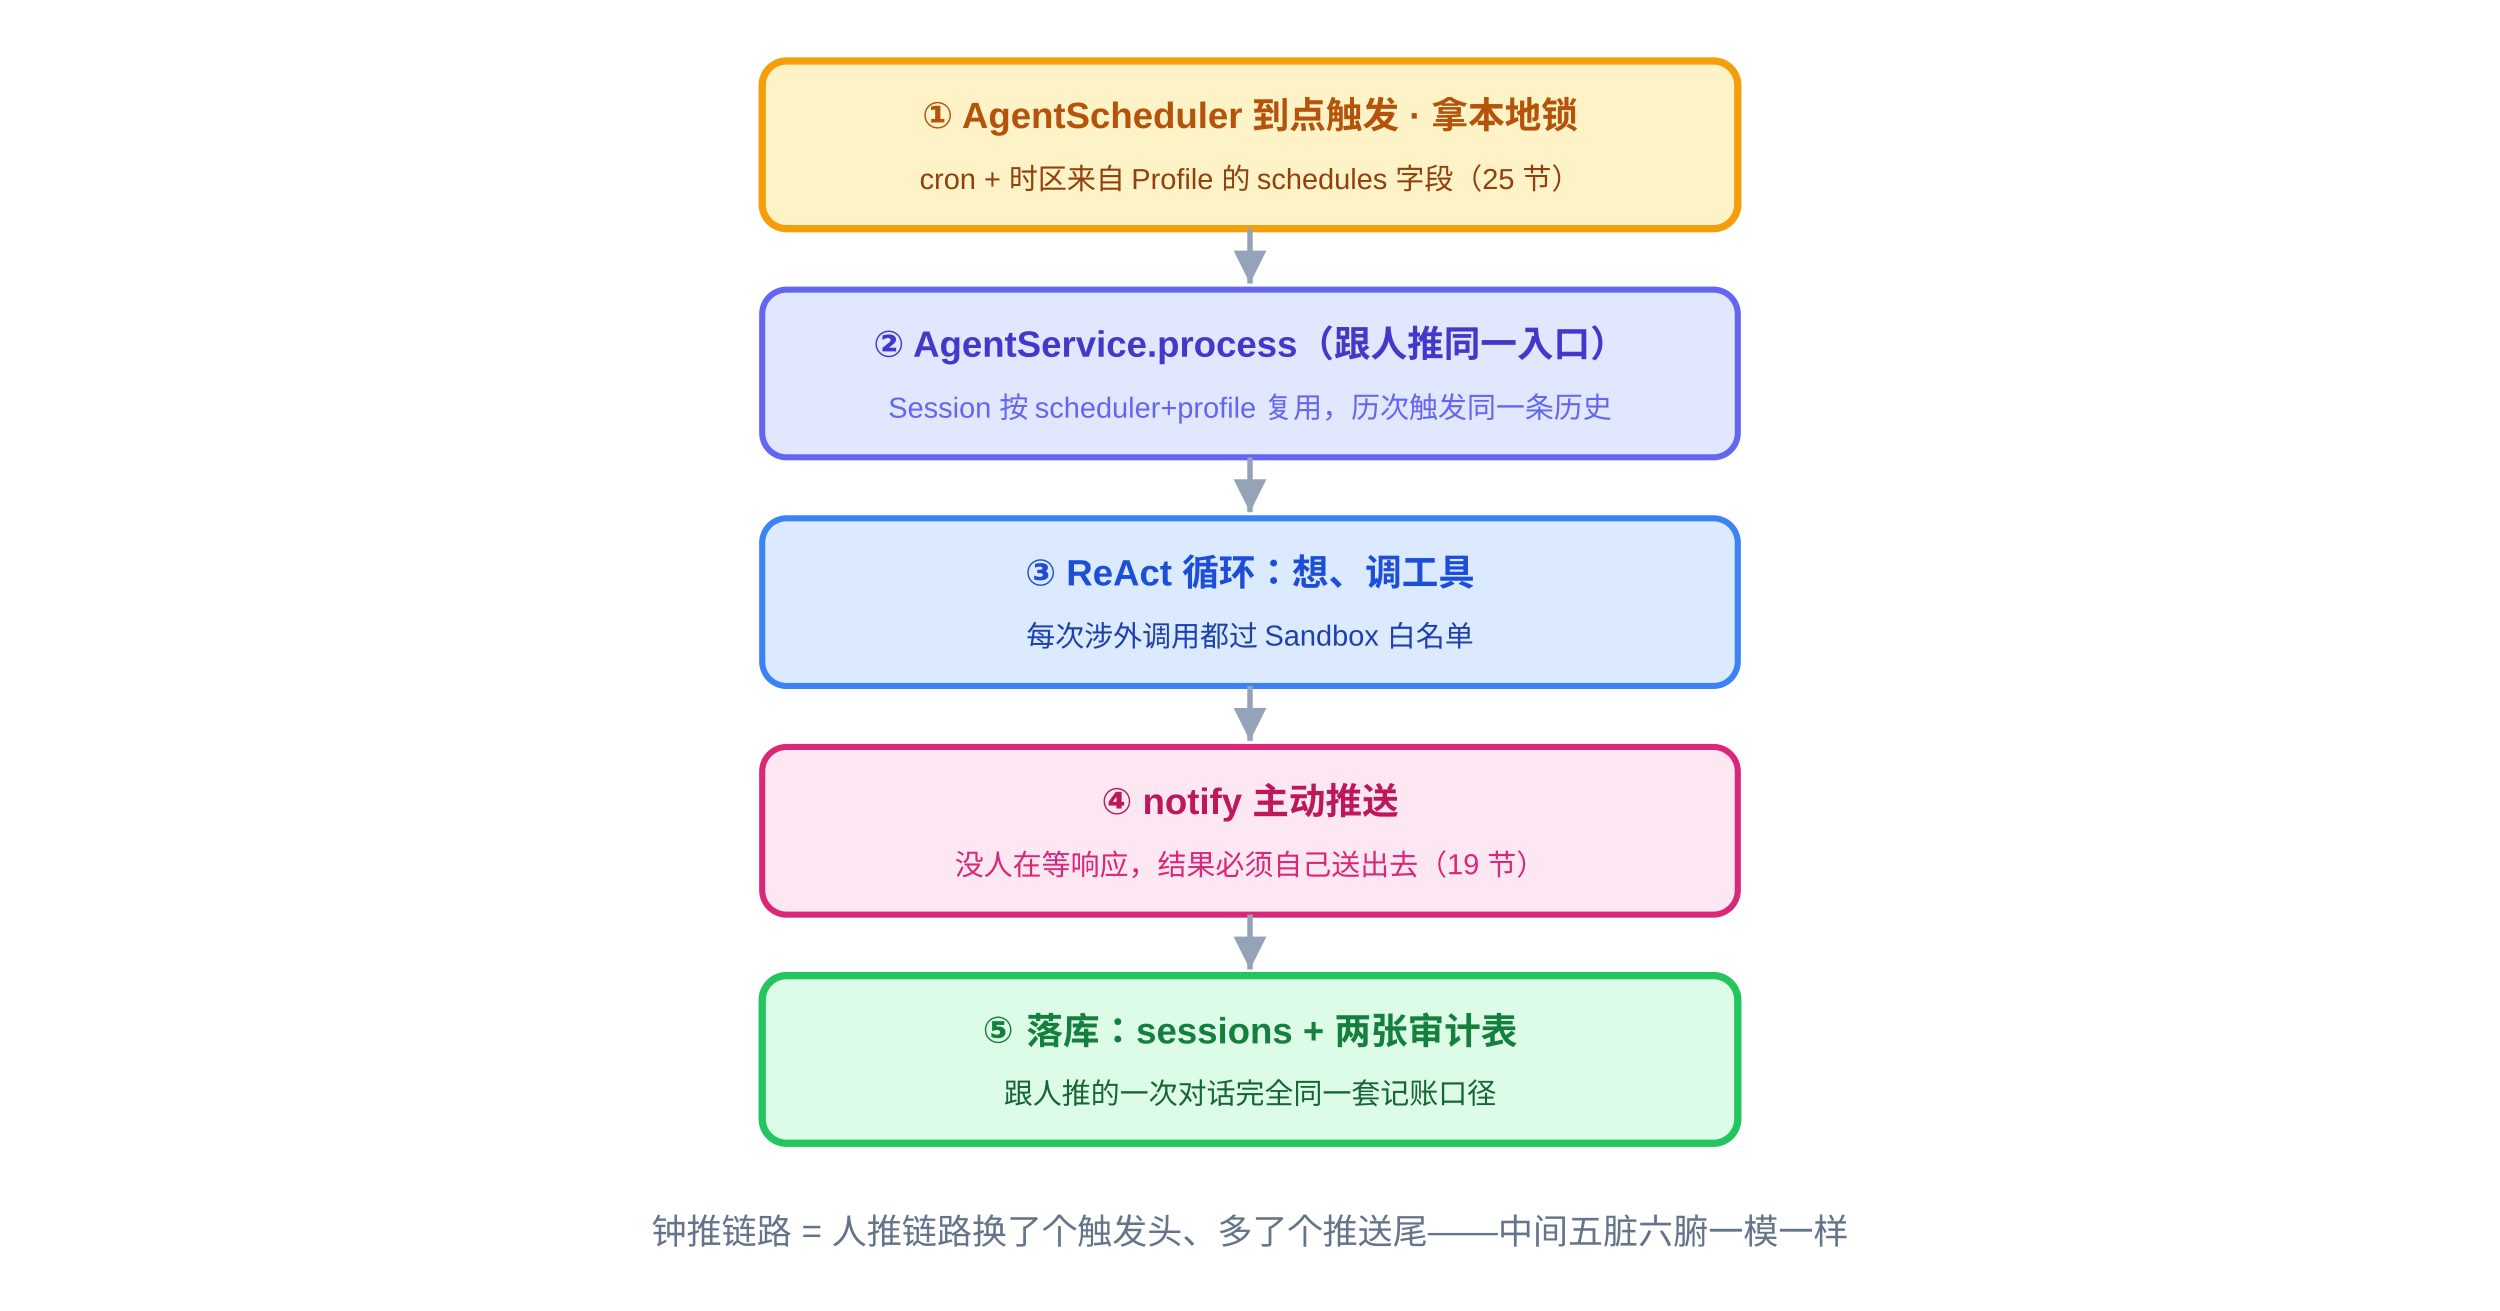
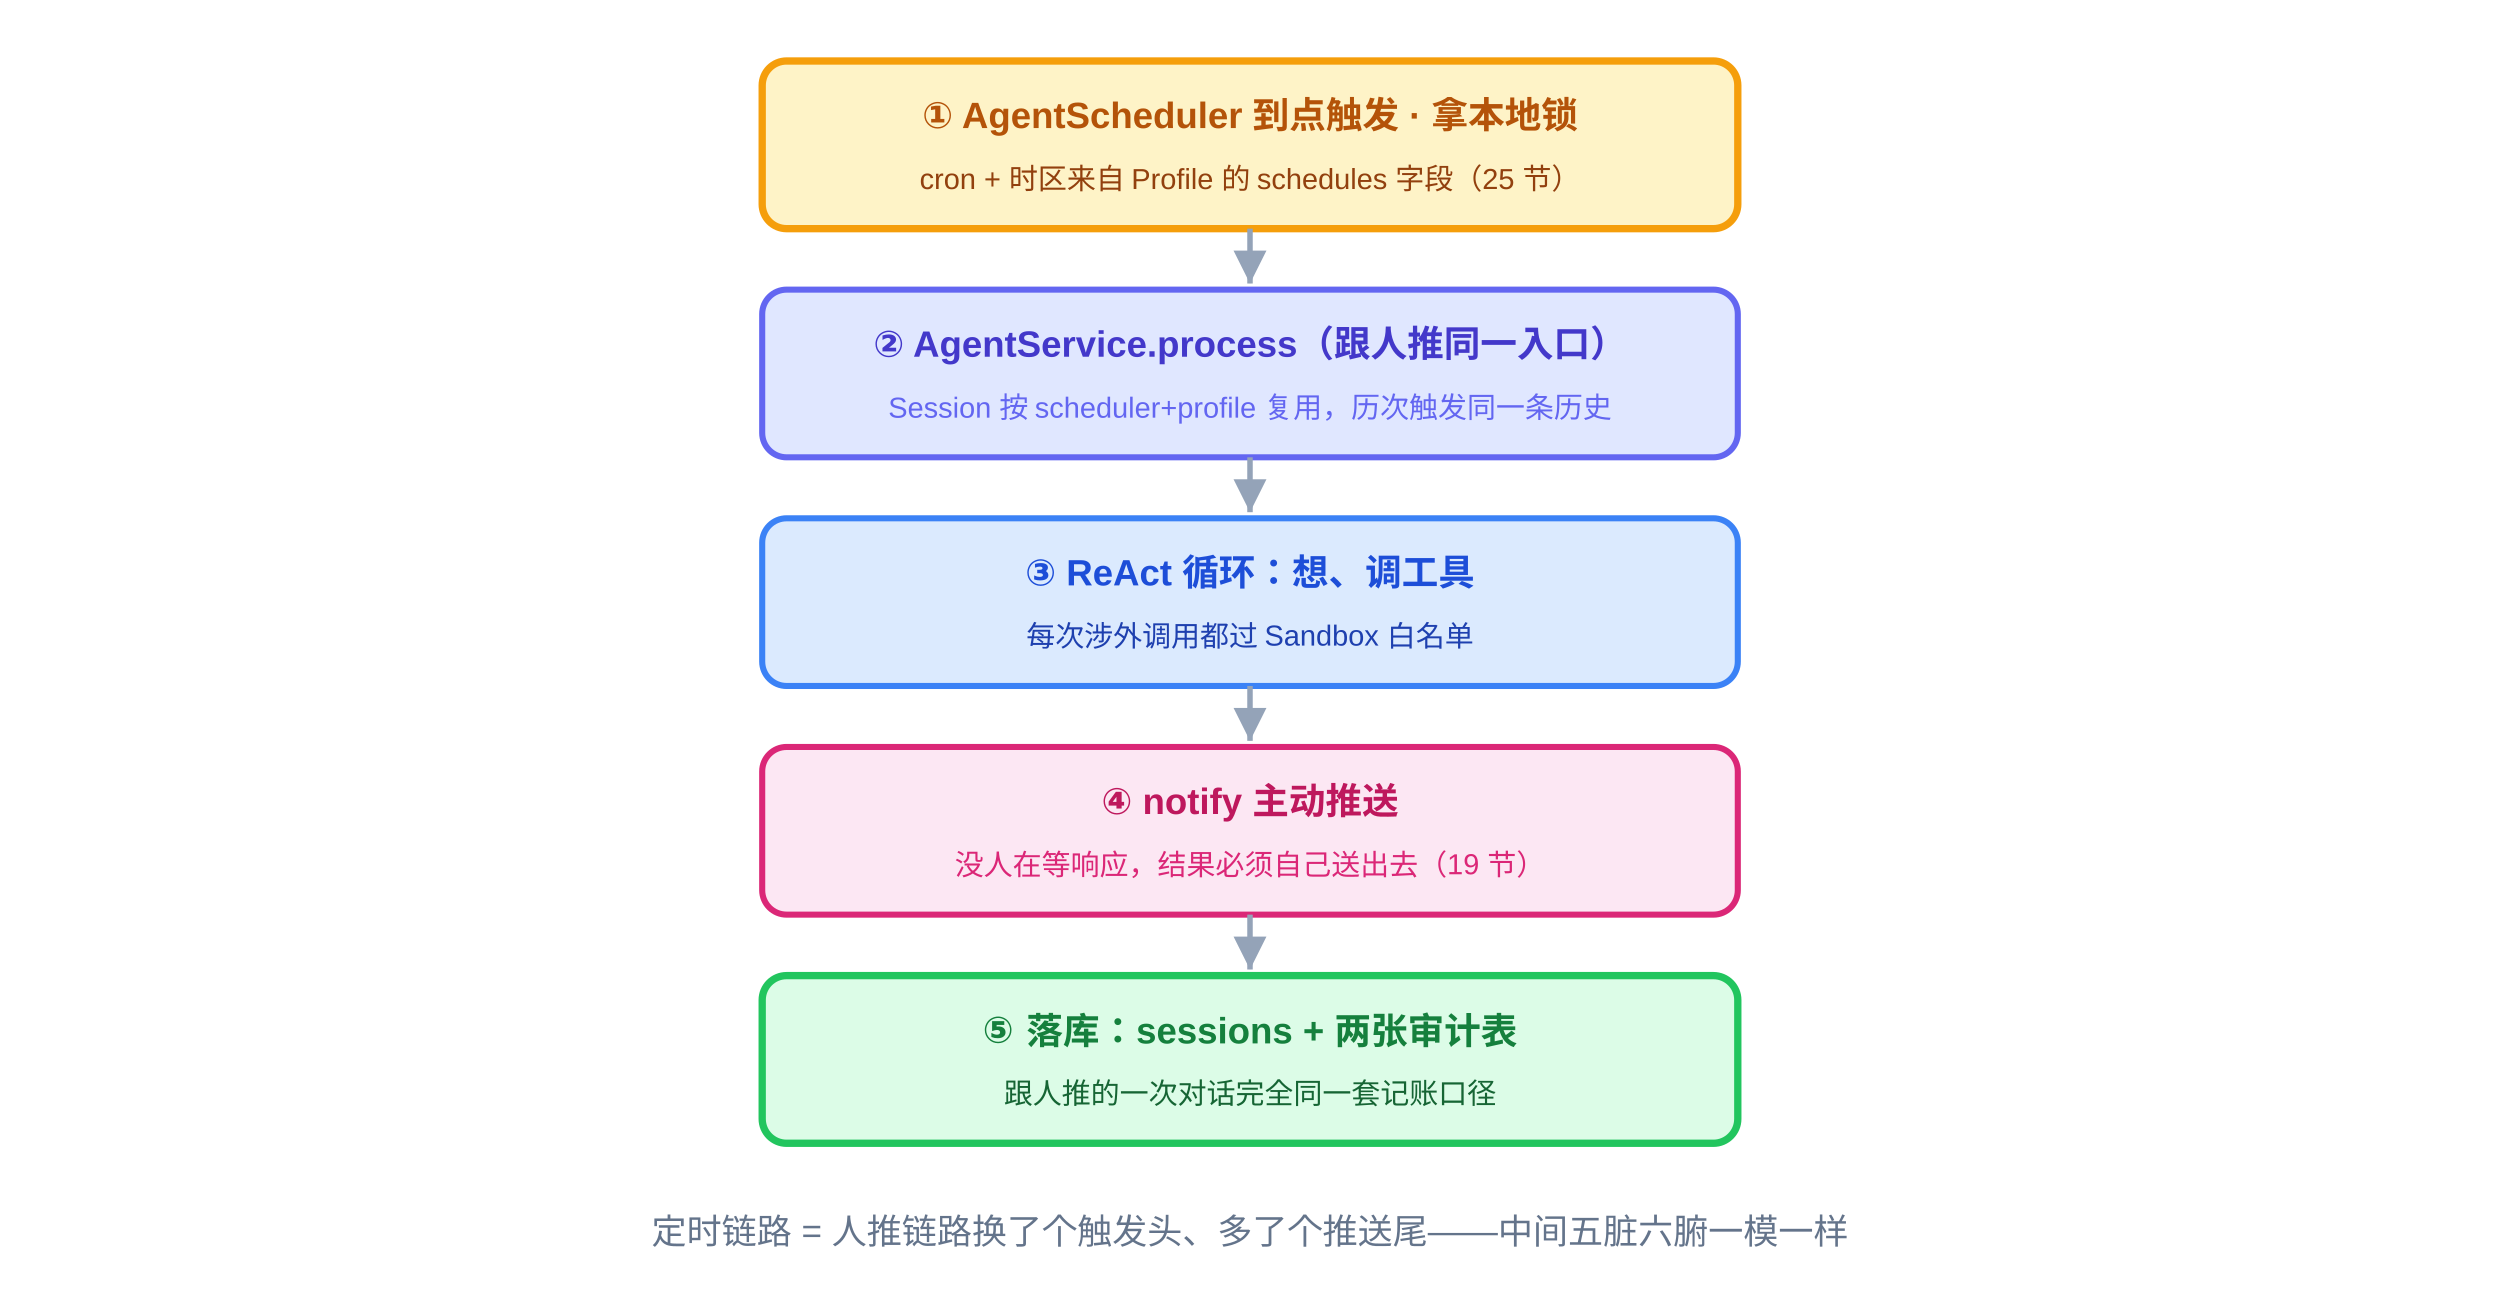
<svg xmlns="http://www.w3.org/2000/svg" viewBox="0 0 820 430" font-family="Arial, sans-serif">
  <rect width="820" height="430" fill="#ffffff" />
  <defs>
    <marker id="c281" markerWidth="10" markerHeight="10" refX="6" refY="3" orient="auto">
      <path d="M0,0 L6,3 L0,6 Z" fill="#94a3b8" />
    </marker>
  </defs>
  <rect x="250" y="20" width="320" height="55" rx="8" fill="#fef3c7" stroke="#f59e0b" stroke-width="2.4" />
  <text x="410" y="42" fill="#b45309" font-size="12" font-weight="bold" text-anchor="middle">① AgentScheduler 到点触发 · 拿本地锁</text>
  <text x="410" y="62" fill="#92400e" font-size="9.5" text-anchor="middle">cron + 时区来自 Profile 的 schedules 字段（25 节）</text>
  <line x1="410" y1="75" x2="410" y2="93" stroke="#94a3b8" stroke-width="1.8" marker-end="url(#c281)" />
  <rect x="250" y="95" width="320" height="55" rx="8" fill="#e0e7ff" stroke="#6366f1" stroke-width="2" />
  <text x="410" y="117" fill="#4338ca" font-size="12" font-weight="bold" text-anchor="middle">② AgentService.process（跟人推同一入口）</text>
  <text x="410" y="137" fill="#6366f1" font-size="9.5" text-anchor="middle">Session 按 scheduler+profile 复用，历次触发同一条历史</text>
  <line x1="410" y1="150" x2="410" y2="168" stroke="#94a3b8" stroke-width="1.8" marker-end="url(#c281)" />
  <rect x="250" y="170" width="320" height="55" rx="8" fill="#dbeafe" stroke="#3b82f6" stroke-width="2" />
  <text x="410" y="192" fill="#1d4ed8" font-size="12" font-weight="bold" text-anchor="middle">③ ReAct 循环：想、调工具</text>
  <text x="410" y="212" fill="#1e40af" font-size="9.5" text-anchor="middle">每次涉外调用都过 Sandbox 白名单</text>
  <line x1="410" y1="225" x2="410" y2="243" stroke="#94a3b8" stroke-width="1.8" marker-end="url(#c281)" />
  <rect x="250" y="245" width="320" height="55" rx="8" fill="#fce7f3" stroke="#db2777" stroke-width="2" />
  <text x="410" y="267" fill="#be185d" font-size="12" font-weight="bold" text-anchor="middle">④ notify 主动推送</text>
  <text x="410" y="287" fill="#db2777" font-size="9.5" text-anchor="middle">没人在等响应，结果必须自己送出去（19 节）</text>
  <line x1="410" y1="300" x2="410" y2="318" stroke="#94a3b8" stroke-width="1.8" marker-end="url(#c281)" />
  <rect x="250" y="320" width="320" height="55" rx="8" fill="#dcfce7" stroke="#22c55e" stroke-width="2.4" />
  <text x="410" y="342" fill="#15803d" font-size="12" font-weight="bold" text-anchor="middle">⑤ 落库：sessions + 两张审计表</text>
  <text x="410" y="362" fill="#166534" font-size="9.5" text-anchor="middle">跟人推的一次对话完全同一套记账口径</text>
-   <text x="410" y="408" fill="#64748b" font-size="11.5" text-anchor="middle">钟推链路 = 人推链路换了个触发头、多了个推送尾——中间五脏六腑一模一样</text>
+   <text x="410" y="408" fill="#64748b" font-size="11.5" text-anchor="middle">定时链路 = 人推链路换了个触发头、多了个推送尾——中间五脏六腑一模一样</text>
</svg>
